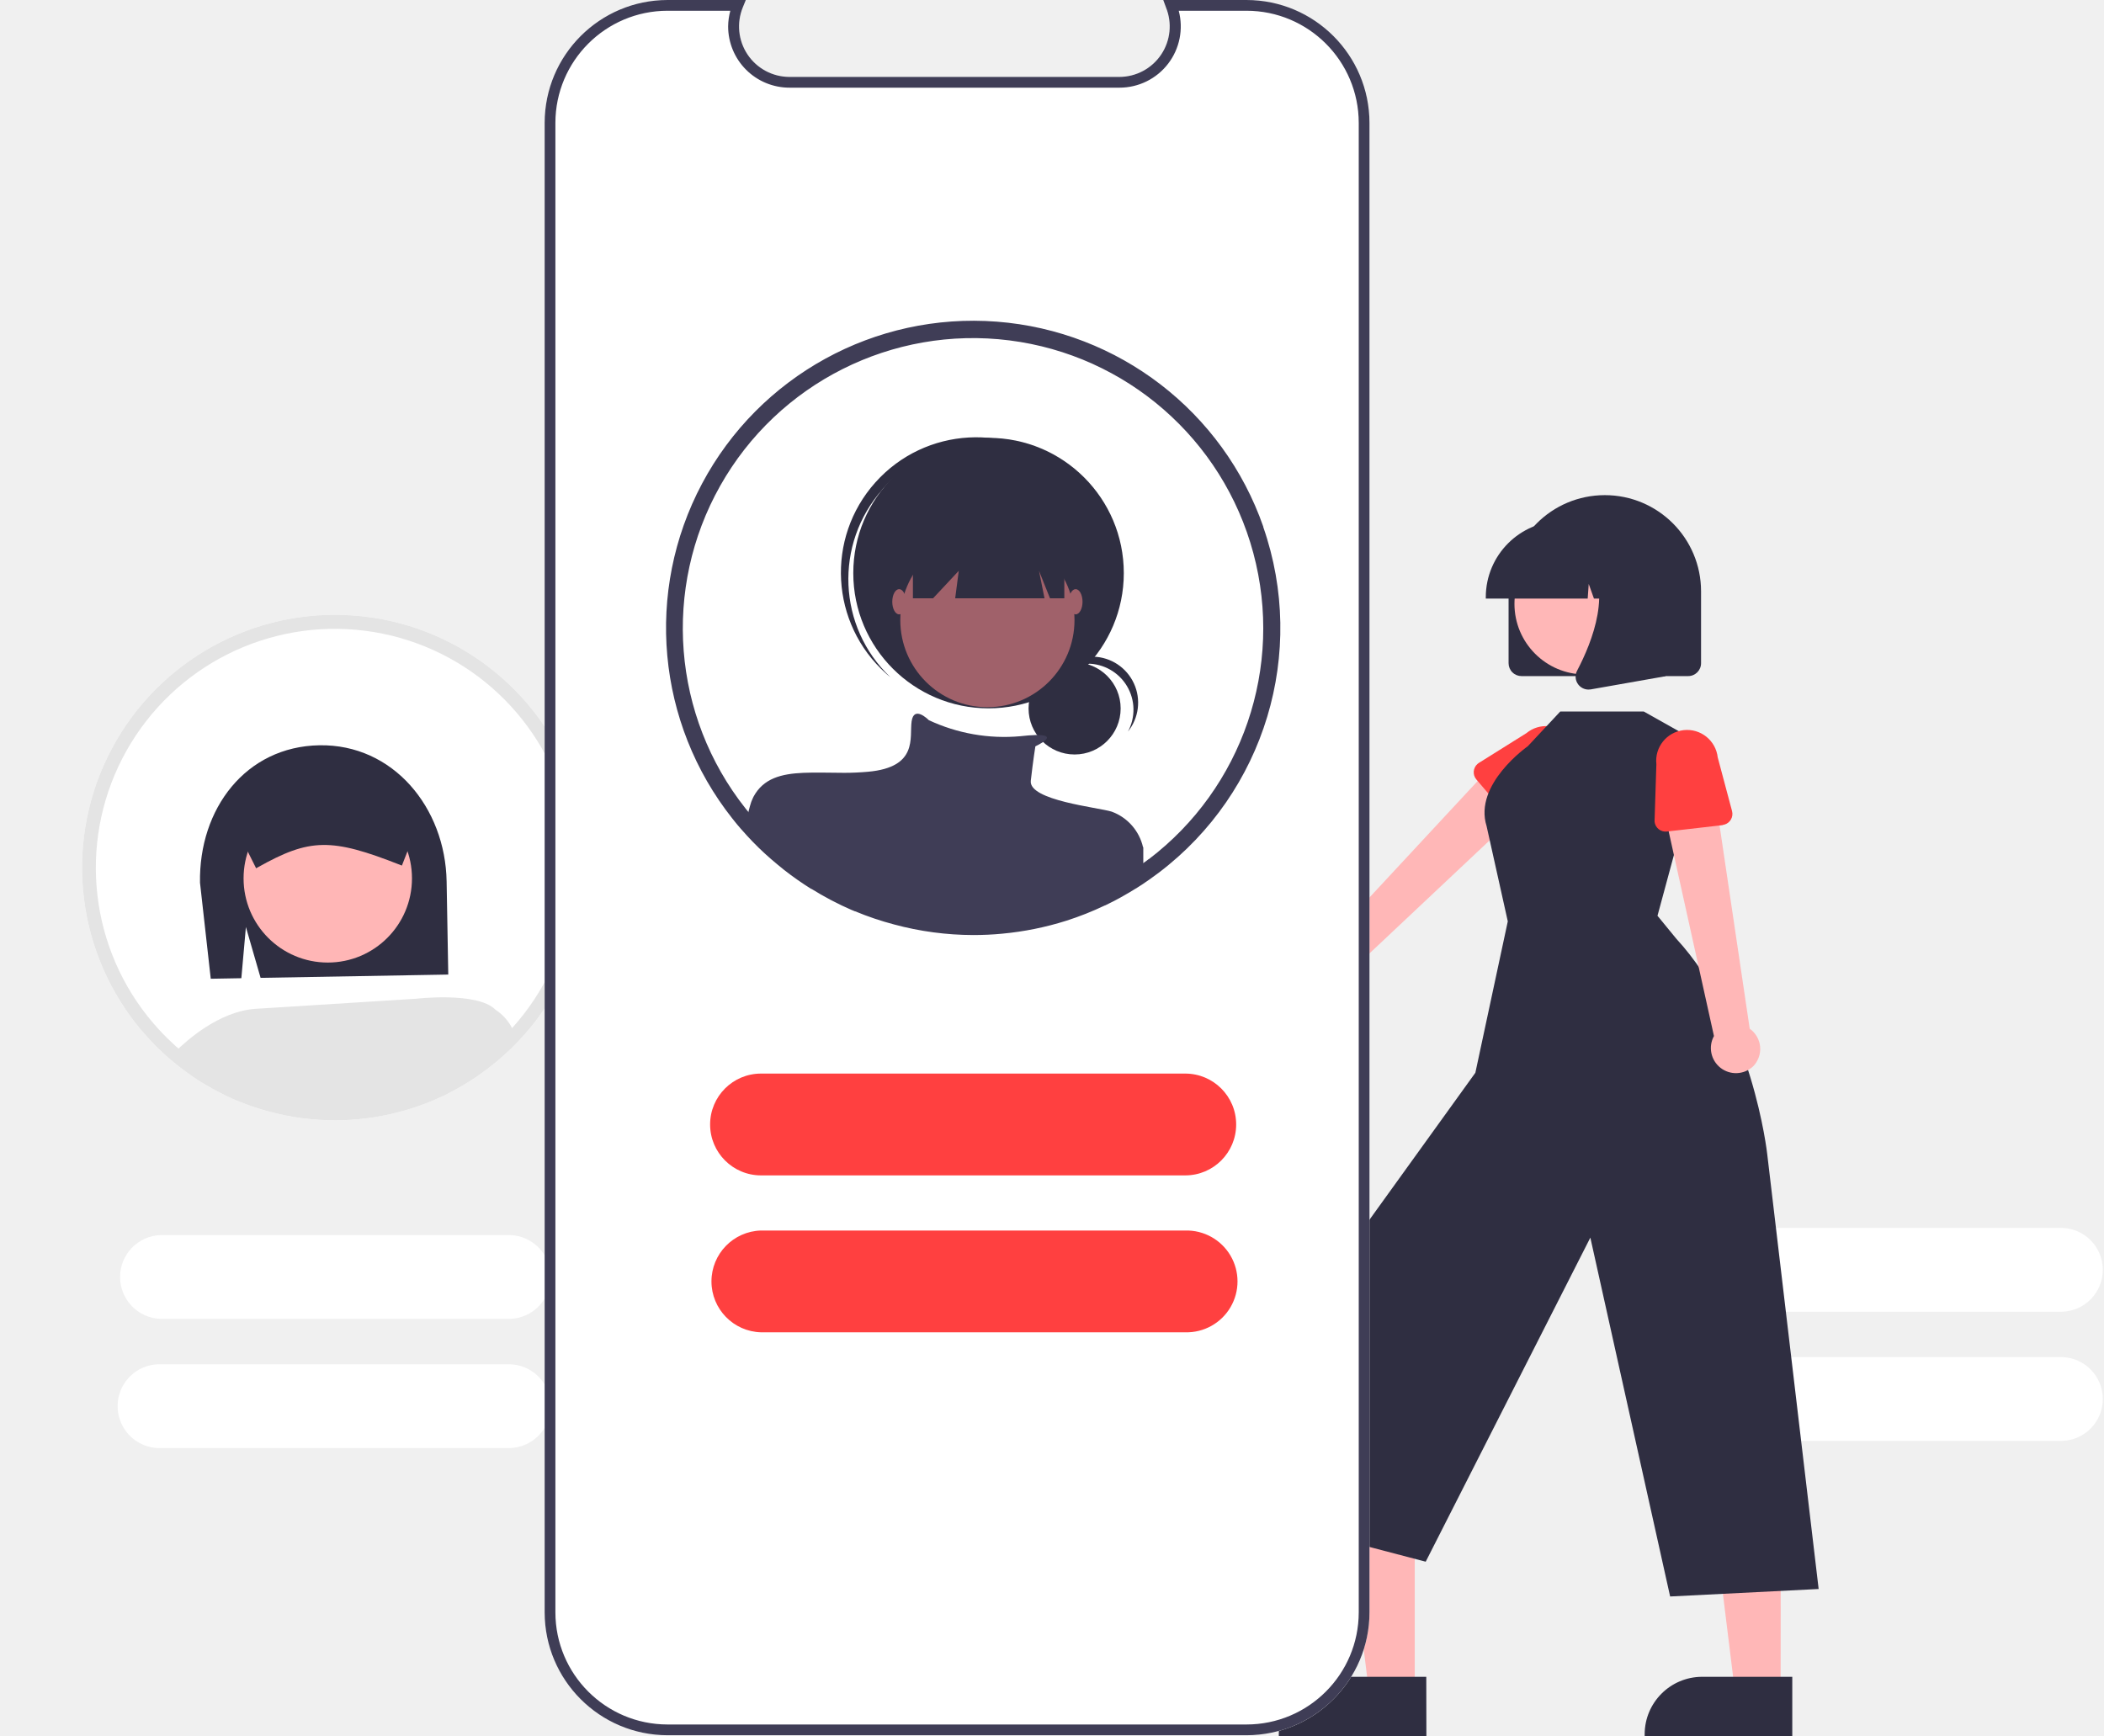
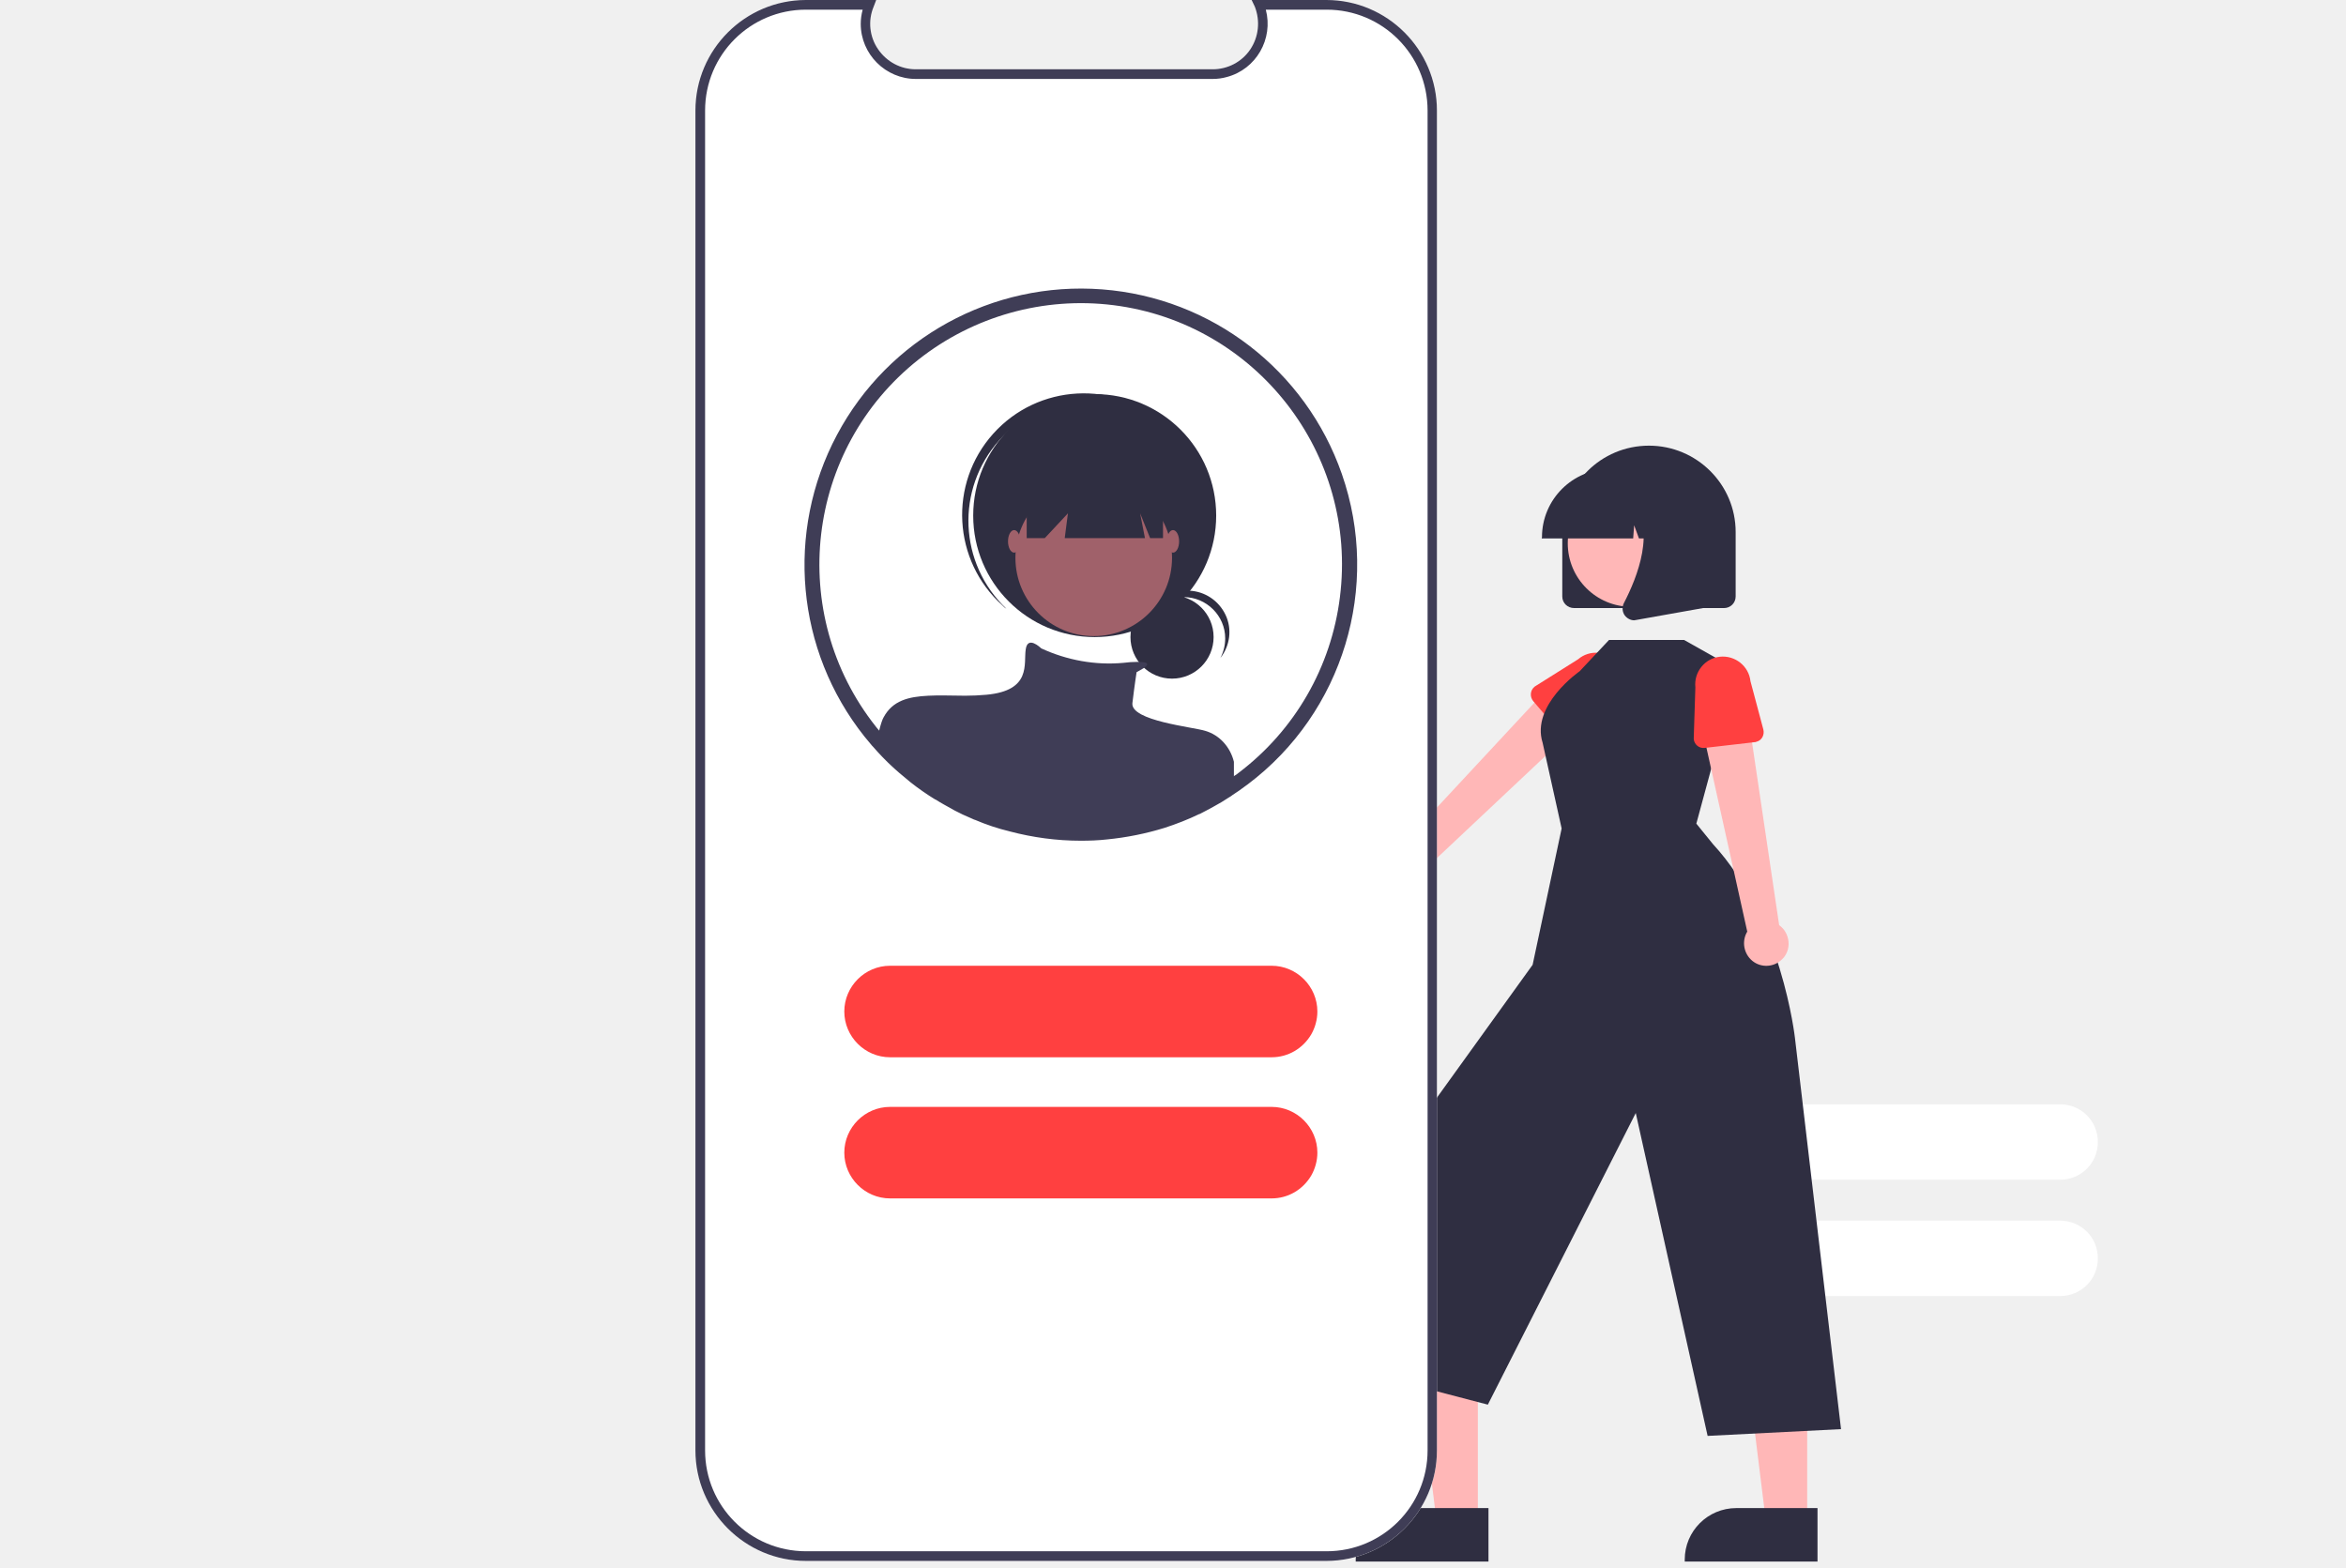
- <svg xmlns="http://www.w3.org/2000/svg" id="Layer_1" data-name="Layer 1" viewBox="0 0 587.22 484.57">
-   <defs>
-     <style>.cls-1{fill:#fff;}.cls-2{fill:#f0f0f0;}.cls-3{fill:#2f2e41;}.cls-4{fill:#ffb6b6;}.cls-5{fill:#e4e4e4;}.cls-6{fill:#ffb7b7;}.cls-7{fill:#ff4040;}.cls-8{fill:#3f3d56;}.cls-9{fill:#a0616a;}</style>
-   </defs>
-   <path id="B" class="cls-1" d="M639.31,366.14H541.86a11.7,11.7,0,0,1,0-23.39h97.45a11.7,11.7,0,0,1,0,23.39Z" transform="translate(-63.78)" />
-   <path id="B-2" data-name="B" class="cls-1" d="M639.31,402.2H541.86a11.7,11.7,0,0,1,0-23.39h97.45a11.7,11.7,0,0,1,0,23.39Z" transform="translate(-63.78)" />
-   <path class="cls-2" d="M223.77,88H206.49a12.84,12.84,0,0,1-11.87,17.68H118.8A12.83,12.83,0,0,1,106.92,88H90.78a27,27,0,0,0-27,27V457.2a27,27,0,0,0,27,27h133a27,27,0,0,0,27-27h0V115a27,27,0,0,0-27-27Z" transform="translate(-63.78)" />
-   <path class="cls-1" d="M223.92,219.05a70.57,70.57,0,1,0-121.95,67c.64.81,1.29,1.6,2,2.37l.14.16a69,69,0,0,0,5.26,5.42c.48.44,1,.9,1.49,1.33,1,.86,2,1.68,3,2.47l1.22.93c1.62,1.23,3.3,2.37,5,3.46l.07,0,1.51.9q1.38.81,2.79,1.56l.6.3q2,1.07,4.19,2l.9.38a.11.11,0,0,0,.06,0c.67.28,1.35.54,2,.8a68.44,68.44,0,0,0,6.86,2.2,70.83,70.83,0,0,0,18.21,2.38c2.22,0,4.44-.1,6.65-.32a70.58,70.58,0,0,0,14.74-3l0,0a68.82,68.82,0,0,0,8.86-3.5s0,0,.05,0c.64-.3,1.26-.63,1.9-1l.3-.15,1.52-.81c1.27-.7,2.52-1.44,3.74-2.22.34-.2.67-.42,1-.65.49-.31,1-.64,1.43-1,.63-.44,1.24-.88,1.85-1.33.19-.14.4-.28.59-.43a70.56,70.56,0,0,0,24-79.41ZM206.11,368.14H108.65a11.7,11.7,0,0,1,0-23.39h97.46a11.7,11.7,0,0,1,0,23.39Zm0,36.06H108.65a11.7,11.7,0,1,1,0-23.39h97.46a11.7,11.7,0,0,1,0,23.39Z" transform="translate(-63.78)" />
-   <path class="cls-3" d="M132.41,258.76l4.1,14.19,52.38-.92-.46-26c-.36-20.59-14.92-38.35-35.51-38s-33.68,17.77-33.32,38.36l3,26.81,8.54-.15Z" transform="translate(-63.78)" />
-   <circle class="cls-4" cx="91.48" cy="245.18" r="23.5" />
-   <path class="cls-5" d="M202,281.83l-.53,9.89a62.93,62.93,0,0,1-87.22,3.37c-.54-.47-1.08-1-1.6-1.48,3.26-3.24,12.26-11.24,22.24-12l45-2.83s17.06-2,22.1,3Z" transform="translate(-63.78)" />
-   <path class="cls-3" d="M181,228.68a9.06,9.06,0,0,0-1.62-5l-.33-.43a9.13,9.13,0,0,0-7.34-3.51l-16.89.3-16.88.29a9.15,9.15,0,0,0-9,9.29l4,8.09,2.32,4.65.38-.21c14.61-8.22,20.58-8.32,39.92-.69l.39.15,1.53-3.92,3.48-8.89Z" transform="translate(-63.78)" />
-   <path class="cls-5" d="M207.37,288.48c-1.36,1.74-2.58,1.71-4.11,3.29-3.87,4-10,7.48-14.86,10.36l-1.06-18.88,14.7-1.42a13.53,13.53,0,0,1,5.33,6.65Z" transform="translate(-63.78)" />
-   <path class="cls-5" d="M223.92,219.05a70.57,70.57,0,1,0-121.95,67c.63.8,1.29,1.6,2,2.37l.14.16a69,69,0,0,0,5.26,5.42c.48.44,1,.9,1.49,1.33,1,.86,2,1.68,3,2.47l1.22.93c1.62,1.23,3.3,2.37,5,3.46l.07,0,1.51.9q1.38.81,2.79,1.56l.6.3q2,1.07,4.19,2l.9.38a.11.11,0,0,0,.06,0c.67.28,1.35.54,2,.8a68.44,68.44,0,0,0,6.86,2.2,70.83,70.83,0,0,0,18.21,2.38c2.22,0,4.44-.1,6.65-.32a70.58,70.58,0,0,0,14.74-3l0,0a68.82,68.82,0,0,0,8.86-3.5s0,0,.05,0c.64-.3,1.26-.63,1.9-1l.3-.15,1.52-.81c1.27-.7,2.51-1.43,3.74-2.22.34-.2.67-.42,1-.65.49-.31,1-.64,1.43-1,.63-.44,1.24-.88,1.85-1.33.19-.14.4-.28.59-.43a70.56,70.56,0,0,0,24-79.41Zm-26.3,76.32c-.41.33-.84.65-1.27.94s-.84.62-1.27.9-.74.52-1.12.76l-.11.07-.84.55c-1,.66-2.11,1.29-3.19,1.9l-.34.19-1.44.77-.21.1-.07,0c-.61.32-1.23.62-1.85.91a63.09,63.09,0,0,1-7.39,3l-1,.33a66.91,66.91,0,0,1-14,2.84q-3.13.29-6.29.29a65.93,65.93,0,0,1-17.22-2.26,63.15,63.15,0,0,1-8.45-2.86c-.14-.06-.29-.11-.43-.18l-.43-.17c-.15-.07-.3-.13-.44-.21-1.19-.52-2.37-1.09-3.52-1.68l-.56-.29c-1.41-.74-2.79-1.52-4.13-2.36-.39-.24-.8-.49-1.18-.76l-.29-.19c-.9-.6-1.8-1.22-2.67-1.86l-1.77-1.34c-1-.74-1.92-1.52-2.83-2.33-.48-.41-1-.85-1.4-1.27a65,65,0,0,1-5.1-5.27c-.53-.61-1-1.22-1.54-1.85-.12-.13-.22-.26-.32-.39a66.7,66.7,0,1,1,92.63,11.69Z" transform="translate(-63.78)" />
-   <path class="cls-6" d="M432.83,277.36a6.91,6.91,0,0,0,8.28-6.63l52.26-49.18-11.76-9.38-47.76,51.42a7,7,0,0,0-1,13.77Z" transform="translate(-63.78)" />
-   <path class="cls-7" d="M486,229.5l-10.17-11.92a3.1,3.1,0,0,1,.35-4.37,3.18,3.18,0,0,1,.37-.27l13.23-8.28a8.61,8.61,0,0,1,11.14,13.13l-10.22,11.73a3.1,3.1,0,0,1-4.38.3l-.32-.32Z" transform="translate(-63.78)" />
-   <path class="cls-6" d="M458.62,472.19H445.85l-6.08-49.28h18.86v49.28Z" transform="translate(-63.78)" />
-   <path class="cls-3" d="M461.88,484.57H420.69v-.52a16,16,0,0,1,16-16h25.16Z" transform="translate(-63.78)" />
-   <path class="cls-6" d="M560.75,472.19H548l-6.07-49.28h18.85Z" transform="translate(-63.78)" />
-   <path class="cls-3" d="M564,484.57h-41.2v-.52a16.06,16.06,0,0,1,16-16H564ZM526.38,255.62,539.26,208l-16.7-9.39H499.24l-9.07,9.7S475,218.89,478.68,230.58l5.92,26.6-9.05,42.26L430,362.67l-10.79,62.12,42.48,11.13,45.95-90.46,22.27,100.17,41.45-2.09L557,322.09s-4.08-37-25.41-60.11Z" transform="translate(-63.78)" />
-   <path class="cls-6" d="M553,297.72a6.91,6.91,0,0,0-.88-10.57l-10-67.41-14.34,4.53,14.36,64.92A7,7,0,0,0,553,297.72Z" transform="translate(-63.78)" />
-   <path class="cls-7" d="M544.57,230.32,529,232.11a3.09,3.09,0,0,1-3.43-2.72,2.36,2.36,0,0,1,0-.46l.5-15.6a8.61,8.61,0,0,1,17.12-1.93l4,15a3.1,3.1,0,0,1-2.19,3.79,3.58,3.58,0,0,1-.45.09Z" transform="translate(-63.78)" />
-   <path class="cls-3" d="M484.82,185.12V165.07a26.86,26.86,0,0,1,53.72,0v20.05a3.6,3.6,0,0,1-3.6,3.6H488.43a3.6,3.6,0,0,1-3.61-3.6Z" transform="translate(-63.78)" />
-   <circle class="cls-6" cx="442.38" cy="168.56" r="19.7" />
-   <path class="cls-3" d="M478.46,166.67a21.28,21.28,0,0,1,21.25-21.25h4A21.27,21.27,0,0,1,525,166.67v.4H516.5L513.61,159l-.58,8.09h-4.38L507.19,163l-.29,4.08H478.46Z" transform="translate(-63.78)" />
-   <path class="cls-3" d="M504.22,191a3.57,3.57,0,0,1-.28-3.78c4.25-8.08,10.2-23,2.3-32.22l-.57-.66H528.6v34.42l-20.83,3.67a3.39,3.39,0,0,1-.64.05,3.6,3.6,0,0,1-2.91-1.48Z" transform="translate(-63.78)" />
-   <path class="cls-1" d="M411.66,484.36H250.09a34.34,34.34,0,0,1-34.3-34.3V34.3A34.34,34.34,0,0,1,250.09,0h21.84l-.84,2.07a14.08,14.08,0,0,0,13,19.4h92.11a14.08,14.08,0,0,0,13-19.4L388.44,0h23.22A34.35,34.35,0,0,1,446,34.3V450.06A34.34,34.34,0,0,1,411.66,484.36Z" transform="translate(-63.78)" />
-   <path class="cls-8" d="M411.66,484.36H250.09a34.34,34.34,0,0,1-34.3-34.3V34.3A34.34,34.34,0,0,1,250.09,0h21.84l-.84,2.07a14.08,14.08,0,0,0,13,19.4h92.11a14.08,14.08,0,0,0,13-19.4L388.44,0h23.22A34.35,34.35,0,0,1,446,34.3V450.06A34.34,34.34,0,0,1,411.66,484.36ZM250.09,3a31.33,31.33,0,0,0-31.3,31.3V450.06a31.33,31.33,0,0,0,31.3,31.3H411.66A31.34,31.34,0,0,0,443,450.06V34.3A31.34,31.34,0,0,0,411.66,3h-18.9a17.09,17.09,0,0,1-16.52,21.47H284.13A17.1,17.1,0,0,1,267,7.37,17.47,17.47,0,0,1,267.61,3Z" transform="translate(-63.78)" />
-   <path class="cls-1" d="M416.38,147.07a85.74,85.74,0,1,0-148.17,81.45c.77,1,1.57,1.94,2.38,2.88.07.06.11.12.17.18a84.56,84.56,0,0,0,6.39,6.59c.59.54,1.2,1.09,1.82,1.62,1.16,1,2.37,2,3.61,3a87.32,87.32,0,0,0,7.61,5.34l.09,0c1.71,1.07,3.45,2.05,5.22,3l.72.37q2.5,1.31,5.09,2.43l1.1.46.07,0a84.28,84.28,0,0,0,10.81,3.65A85.53,85.53,0,0,0,335.4,261c2.73,0,5.42-.12,8.08-.38A85.54,85.54,0,0,0,361.4,257h0a84.51,84.51,0,0,0,10.76-4.27s.05,0,.06,0c.79-.37,1.54-.77,2.31-1.15l.37-.19,1.85-1c1.54-.85,3-1.74,4.54-2.69.42-.25.82-.51,1.23-.79,1.36-.89,2.69-1.85,4-2.82.23-.16.47-.33.71-.52a85.72,85.72,0,0,0,29.12-96.47Z" transform="translate(-63.78)" />
-   <circle class="cls-3" cx="299.92" cy="197.75" r="12.85" />
-   <path class="cls-3" d="M367.28,185.25a12.85,12.85,0,0,1,11.31,18.95,12.85,12.85,0,1,0-21.34-14.12,12.82,12.82,0,0,1,10-4.83Z" transform="translate(-63.78)" />
-   <circle class="cls-3" cx="275.9" cy="159.97" r="37.75" />
-   <path class="cls-3" d="M310.06,136.55a37.74,37.74,0,0,1,52.31-4l-.93-.87A37.75,37.75,0,0,0,311.07,188l.21.19c.32.29.65.55,1,.83a37.75,37.75,0,0,1-2.2-52.42Z" transform="translate(-63.78)" />
-   <circle class="cls-9" cx="275.58" cy="173.09" r="24.31" />
-   <path class="cls-8" d="M382.87,236.43v8.16l-4.54,2.69-1.85,1-.37.19-2.3,1.15s-.05,0-.07,0A83.49,83.49,0,0,1,363,253.9h-.05A84.91,84.91,0,0,1,345,257.53q-4,.39-8.08.39a86,86,0,0,1-22.11-2.9A82.77,82.77,0,0,1,304,251.37l-.07,0-1.1-.46q-2.58-1.12-5.09-2.43l-.72-.37c-1.78-.94-3.52-1.93-5.22-3l-.09,0a85.21,85.21,0,0,1-7.61-5.34q-1.86-1.44-3.61-3c-.62-.53-1.22-1.07-1.82-1.62a84.56,84.56,0,0,1-6.39-6.59,31.91,31.91,0,0,1,1.17-4.72l0,0a7.35,7.35,0,0,1,.32-.77c.09-.22.18-.43.29-.64,2.76-5.16,7.75-6.44,13.93-6.71,3.5-.16,7.36,0,11.44,0,2.15,0,4.38-.1,6.62-.3,14.08-1.27,11.52-9.58,12.16-14.06s4.54-.59,4.8-.34h0a49.64,49.64,0,0,0,25.55,4.48c1.51-.18,3-.29,4.53-.34,4,0,3.11,1.1,1.74,2a17,17,0,0,1-2.08,1.17s-.63,3.85-1.28,9.61c-.61,5.51,18.79,7.42,22.59,8.62h0a13.86,13.86,0,0,1,8.74,9.94Z" transform="translate(-63.78)" />
-   <path class="cls-3" d="M318.57,142.7V167h5.63l7.17-7.67-1,7.67H355.3l-1.54-7.67,3.07,7.67h4V142.7Z" transform="translate(-63.78)" />
-   <ellipse class="cls-9" cx="250.95" cy="167.97" rx="1.92" ry="3.52" />
-   <ellipse class="cls-9" cx="300.21" cy="167.97" rx="1.92" ry="3.52" />
-   <path class="cls-8" d="M416.38,147.07a85.74,85.74,0,1,0-148.17,81.45c.77,1,1.57,1.94,2.38,2.88.07.06.11.12.17.18a84.56,84.56,0,0,0,6.39,6.59c.59.54,1.2,1.09,1.82,1.62,1.16,1,2.37,2,3.61,3a87.32,87.32,0,0,0,7.61,5.34l.09,0c1.71,1.07,3.45,2.05,5.22,3l.72.37q2.5,1.31,5.09,2.43l1.1.46.07,0a84.28,84.28,0,0,0,10.81,3.65A85.53,85.53,0,0,0,335.4,261c2.73,0,5.42-.12,8.08-.38A85.54,85.54,0,0,0,361.4,257h0a84.51,84.51,0,0,0,10.76-4.27s.05,0,.06,0c.79-.37,1.54-.77,2.31-1.15l.37-.19,1.85-1c1.54-.85,3-1.74,4.54-2.69.42-.25.82-.51,1.23-.79,1.36-.89,2.69-1.85,4-2.82.23-.16.47-.33.71-.52a85.72,85.72,0,0,0,29.12-96.47Zm-32,92.73c-.5.4-1,.79-1.55,1.14s-1,.75-1.54,1.09-.89.63-1.35.93l-1.16.75c-1.27.8-2.57,1.57-3.88,2.31l-.41.23-1.76.94c-.07.05-.17.08-.24.12l-.09.05c-.75.38-1.49.75-2.25,1.11a76.48,76.48,0,0,1-9,3.63l-1.2.4a81.17,81.17,0,0,1-17,3.45q-3.8.35-7.65.35a80.26,80.26,0,0,1-20.92-2.74,74.77,74.77,0,0,1-10.27-3.48l-1-.43c-.19-.07-.37-.16-.54-.24-1.45-.63-2.88-1.33-4.28-2l-.68-.35c-1.71-.9-3.38-1.85-5-2.87-.6-.37-1.2-.75-1.78-1.15-1.85-1.22-3.65-2.53-5.4-3.9-1.19-.89-2.33-1.84-3.44-2.83-.58-.49-1.15-1-1.7-1.54a76.32,76.32,0,0,1-6.19-6.4c-.65-.74-1.28-1.48-1.88-2.25a5.58,5.58,0,0,1-.38-.47,81,81,0,1,1,112.54,14.2Z" transform="translate(-63.78)" />
-   <path id="C" class="cls-7" d="M394.58,328.09H276.18a14.21,14.21,0,0,1,0-28.42h118.4a14.21,14.21,0,1,1,0,28.42Z" transform="translate(-63.78)" />
-   <path id="C-2" data-name="C" class="cls-7" d="M394.58,371.89H276.18a14.21,14.21,0,0,1,0-28.41h118.4a14.21,14.21,0,1,1,0,28.41Z" transform="translate(-63.78)" />
+ <svg xmlns="http://www.w3.org/2000/svg" version="1.1" id="Layer_1" x="0px" y="0px" viewBox="0 0 728 486.5" style="enable-background:new 0 0 728 486.5;" xml:space="preserve">
+   <style type="text/css">
+ 	.st0{fill:#FFFFFF;}
+ 	.st1{fill:#FFB7B7;}
+ 	.st2{fill:#FF4040;}
+ 	.st3{fill:#2F2E41;}
+ 	.st4{fill:#3F3D56;}
+ 	.st5{fill:#A0616A;}
+ </style>
+   <g>
+     <g>
+       <path id="B" class="st0" d="M639.3,366.1h-97.5c-6.5,0-11.7-5.2-11.7-11.7s5.2-11.7,11.7-11.7h97.5c6.5,0,11.7,5.2,11.7,11.7    S645.8,366.1,639.3,366.1L639.3,366.1z" />
+     </g>
+     <g>
+       <path id="B_1_" class="st0" d="M639.3,402.2h-97.5c-6.5,0-11.7-5.2-11.7-11.7s5.2-11.7,11.7-11.7h97.5c6.5,0,11.7,5.2,11.7,11.7    S645.8,402.2,639.3,402.2L639.3,402.2z" />
+     </g>
+   </g>
+   <path class="st1" d="M432.8,277.4c2,0.4,4.1-0.1,5.7-1.4s2.5-3.2,2.6-5.2l52.3-49.2l-11.8-9.4l-47.8,51.4c-3.5,0.2-6.4,2.9-6.6,6.4  S429.4,276.7,432.8,277.4z" />
+   <path class="st2" d="M486,229.5l-10.2-11.9c-1.1-1.3-1-3.3,0.3-4.4c0.1-0.1,0.2-0.2,0.4-0.3l13.2-8.3c3.6-3.1,9.1-2.6,12.1,1  s2.6,9-1,12.1l-10.2,11.7c-1.1,1.3-3.1,1.4-4.4,0.3C486.2,229.7,486.1,229.6,486,229.5L486,229.5z" />
+   <path class="st1" d="M458.6,472.2l-12.8,0l-6.1-49.3l18.9,0L458.6,472.2L458.6,472.2z" />
+   <path class="st3" d="M461.9,484.6l-41.2,0V484c0-8.9,7.2-16,16-16h0l25.2,0L461.9,484.6z" />
+   <path class="st1" d="M560.8,472.2l-12.8,0l-6.1-49.3l18.9,0L560.8,472.2z" />
+   <path class="st3" d="M564,484.6l-41.2,0V484c0-8.9,7.2-16,16-16h0l25.2,0L564,484.6z M526.4,255.6l12.9-47.6l-16.7-9.4h-23.3  l-9.1,9.7c0,0-15.2,10.5-11.5,22.2l5.9,26.6l-9,42.3L430,362.7l-10.8,62.1l42.5,11.1l45.9-90.5l22.3,100.2l41.4-2.1L557,322.1  c0,0-4.1-37-25.4-60.1L526.4,255.6z" />
+   <path class="st1" d="M553,297.7c1.5-1.4,2.2-3.5,2-5.5s-1.2-3.9-2.9-5.1l-10-67.4l-14.3,4.5l14.4,64.9c-1.8,3-1.1,6.9,1.6,9.1  S550.5,300.2,553,297.7L553,297.7z" />
+   <path class="st2" d="M544.6,230.3l-15.6,1.8c-1.7,0.2-3.2-1-3.4-2.7c0-0.2,0-0.3,0-0.5l0.5-15.6c-0.5-4.7,2.9-9,7.6-9.5  s9,2.9,9.5,7.6l4,15c0.4,1.7-0.5,3.4-2.2,3.8C544.9,230.3,544.7,230.3,544.6,230.3L544.6,230.3z" />
+   <path class="st3" d="M484.8,185.1v-20c0-14.8,12-26.8,26.9-26.8c14.8,0,26.9,12,26.9,26.8v20c0,2-1.6,3.6-3.6,3.6h-46.5  C486.4,188.7,484.8,187.1,484.8,185.1L484.8,185.1z" />
+   <circle class="st1" cx="506.2" cy="168.6" r="19.7" />
+   <g>
+     <path class="st3" d="M478.5,166.7c0-11.7,9.5-21.2,21.3-21.2h4c11.7,0,21.2,9.5,21.2,21.2v0.4h-8.5l-2.9-8.1l-0.6,8.1h-4.4   l-1.5-4.1l-0.3,4.1h-28.4L478.5,166.7z" />
+     <path class="st3" d="M504.2,191c-0.8-1.1-0.9-2.6-0.3-3.8c4.2-8.1,10.2-23,2.3-32.2l-0.6-0.7h22.9v34.4l-20.8,3.7   c-0.2,0-0.4,0.1-0.6,0.1C506,192.5,504.9,191.9,504.2,191L504.2,191z" />
+   </g>
+   <path class="st0" d="M411.7,484.4H250.1c-18.9,0-34.3-15.4-34.3-34.3V34.3c0-18.9,15.4-34.3,34.3-34.3h21.8l-0.8,2.1  c-1.8,4.3-1.3,9.3,1.4,13.2s7,6.2,11.7,6.2h92.1c4.7,0,9.1-2.3,11.7-6.2s3.1-8.8,1.4-13.2L388.4,0h23.2c18.9,0,34.3,15.4,34.3,34.3  v415.8C445.9,469,430.6,484.3,411.7,484.4z" />
+   <path class="st4" d="M411.7,484.4H250.1c-18.9,0-34.3-15.4-34.3-34.3V34.3c0-18.9,15.4-34.3,34.3-34.3h21.8l-0.8,2.1  c-1.8,4.3-1.3,9.3,1.4,13.2s7,6.2,11.7,6.2h92.1c4.7,0,9.1-2.3,11.7-6.2s3.1-8.8,1.4-13.2L388.4,0h23.2c18.9,0,34.3,15.4,34.3,34.3  v415.8C445.9,469,430.6,484.3,411.7,484.4z M250.1,3c-17.3,0-31.3,14-31.3,31.3v415.8c0,17.3,14,31.3,31.3,31.3h161.6  c17.3,0,31.3-14,31.3-31.3V34.3c0-17.3-14-31.3-31.3-31.3h-18.9c2.4,9.1-3,18.5-12.1,20.9c-1.4,0.4-2.9,0.6-4.4,0.6h-92.1  c-9.4,0-17.1-7.7-17.1-17.1c0-1.5,0.2-2.9,0.6-4.4H250.1z" />
+   <path class="st0" d="M416.4,147.1C405.2,114.9,376,92.4,342,89.8s-66.3,15.1-82.3,45.2s-12.7,66.8,8.5,93.5c0.8,1,1.6,1.9,2.4,2.9  c0.1,0.1,0.1,0.1,0.2,0.2c2,2.3,4.1,4.5,6.4,6.6c0.6,0.5,1.2,1.1,1.8,1.6c1.2,1,2.4,2,3.6,3c2.4,1.9,5,3.7,7.6,5.3l0.1,0  c1.7,1.1,3.4,2,5.2,3l0.7,0.4c1.7,0.9,3.4,1.7,5.1,2.4l1.1,0.5c0,0,0,0,0.1,0c3.5,1.5,7.1,2.7,10.8,3.6c7.2,1.9,14.6,2.9,22.1,2.9  c2.7,0,5.4-0.1,8.1-0.4c6.1-0.6,12.1-1.8,17.9-3.6c0,0,0,0,0,0c3.7-1.2,7.3-2.6,10.8-4.3c0,0,0,0,0.1,0c0.8-0.4,1.5-0.8,2.3-1.2  c0.1-0.1,0.2-0.1,0.4-0.2l1.8-1c1.5-0.8,3-1.7,4.5-2.7c0.4-0.2,0.8-0.5,1.2-0.8c1.4-0.9,2.7-1.8,4-2.8c0.2-0.2,0.5-0.3,0.7-0.5  C416.8,221.1,428.6,182.1,416.4,147.1L416.4,147.1z" />
+   <g>
+     <circle class="st3" cx="363.7" cy="197.7" r="12.9" />
+     <path class="st3" d="M367.3,185.3c7.1,0,12.9,5.8,12.9,12.8c0,2.1-0.5,4.2-1.5,6.1c3-3.8,3.7-9,1.6-13.4s-6.4-7.3-11.3-7.5   s-9.4,2.5-11.7,6.7C359.7,187,363.4,185.2,367.3,185.3L367.3,185.3z" />
+     <circle class="st3" cx="339.7" cy="160" r="37.7" />
+     <path class="st3" d="M310.1,136.6c13.5-15.2,36.7-17,52.3-4l-0.9-0.9c-15.5-13.9-39.4-12.6-53.3,2.9s-12.6,39.4,2.9,53.3   c0.1,0.1,0.1,0.1,0.2,0.2c0.3,0.3,0.6,0.6,1,0.8C297.5,174.9,296.5,151.8,310.1,136.6L310.1,136.6z" />
+   </g>
+   <circle class="st5" cx="339.4" cy="173.1" r="24.3" />
+   <path class="st4" d="M382.9,236.4v8.2l-4.5,2.7l-1.8,1c-0.1,0.1-0.2,0.1-0.4,0.2l-2.3,1.2c0,0,0,0-0.1,0c-3.5,1.7-7.1,3.1-10.8,4.3  c0,0,0,0,0,0c-5.8,1.8-11.8,3.1-17.9,3.6c-2.7,0.3-5.4,0.4-8.1,0.4c-7.5,0-14.9-1-22.1-2.9c-3.7-1-7.3-2.2-10.8-3.6c0,0,0,0-0.1,0  l-1.1-0.5c-1.7-0.8-3.4-1.6-5.1-2.4l-0.7-0.4c-1.8-0.9-3.5-1.9-5.2-3l-0.1,0c-2.6-1.6-5.2-3.4-7.6-5.3c-1.2-1-2.4-2-3.6-3  c-0.6-0.5-1.2-1.1-1.8-1.6c-2.2-2.1-4.4-4.3-6.4-6.6c0.3-1.6,0.7-3.2,1.2-4.7l0,0c0.1-0.3,0.2-0.5,0.3-0.8c0.1-0.2,0.2-0.4,0.3-0.6  c2.8-5.2,7.7-6.4,13.9-6.7c3.5-0.2,7.4,0,11.4,0c2.2,0,4.4-0.1,6.6-0.3c14.1-1.3,11.5-9.6,12.2-14.1c0.6-4.3,4.5-0.6,4.8-0.3l0,0  c8,3.7,16.8,5.3,25.5,4.5c1.5-0.2,3-0.3,4.5-0.3c4,0,3.1,1.1,1.7,2c-0.7,0.4-1.4,0.8-2.1,1.2c0,0-0.6,3.8-1.3,9.6  c-0.6,5.5,18.8,7.4,22.6,8.6h0C378.5,228.1,381.8,231.9,382.9,236.4L382.9,236.4z" />
+   <path class="st3" d="M318.6,142.7V167h5.6l7.2-7.7l-1,7.7h24.9l-1.5-7.7l3.1,7.7h4v-24.3H318.6z" />
+   <g>
+     <ellipse class="st5" cx="314.7" cy="168" rx="1.9" ry="3.5" />
+     <ellipse class="st5" cx="364" cy="168" rx="1.9" ry="3.5" />
+   </g>
+   <path class="st4" d="M416.4,147.1C405.2,114.9,376,92.4,342,89.8s-66.3,15.1-82.3,45.2s-12.7,66.8,8.5,93.5c0.8,1,1.6,1.9,2.4,2.9  c0.1,0.1,0.1,0.1,0.2,0.2c2,2.3,4.1,4.5,6.4,6.6c0.6,0.5,1.2,1.1,1.8,1.6c1.2,1,2.4,2,3.6,3c2.4,1.9,5,3.7,7.6,5.3l0.1,0  c1.7,1.1,3.4,2,5.2,3l0.7,0.4c1.7,0.9,3.4,1.7,5.1,2.4l1.1,0.5c0,0,0,0,0.1,0c3.5,1.5,7.1,2.7,10.8,3.6c7.2,1.9,14.6,2.9,22.1,2.9  c2.7,0,5.4-0.1,8.1-0.4c6.1-0.6,12.1-1.8,17.9-3.6c0,0,0,0,0,0c3.7-1.2,7.3-2.6,10.8-4.3c0,0,0,0,0.1,0c0.8-0.4,1.5-0.8,2.3-1.2  c0.1-0.1,0.2-0.1,0.4-0.2l1.8-1c1.5-0.8,3-1.7,4.5-2.7c0.4-0.2,0.8-0.5,1.2-0.8c1.4-0.9,2.7-1.8,4-2.8c0.2-0.2,0.5-0.3,0.7-0.5  C416.8,221.1,428.6,182.1,416.4,147.1L416.4,147.1z M384.4,239.8c-0.5,0.4-1,0.8-1.6,1.1c-0.5,0.4-1,0.8-1.5,1.1  c-0.4,0.3-0.9,0.6-1.4,0.9c-0.4,0.3-0.8,0.5-1.2,0.8c-1.3,0.8-2.6,1.6-3.9,2.3l-0.4,0.2l-1.8,0.9c-0.1,0-0.2,0.1-0.2,0.1l-0.1,0  c-0.7,0.4-1.5,0.8-2.2,1.1c-2.9,1.4-5.9,2.6-9,3.6l-1.2,0.4c-5.5,1.8-11.2,2.9-17,3.4c-2.5,0.2-5.1,0.4-7.6,0.4  c-7.1,0-14.1-0.9-20.9-2.7c-3.5-0.9-6.9-2.1-10.3-3.5c-0.4-0.1-0.7-0.3-1-0.4c-0.2-0.1-0.4-0.2-0.5-0.2c-1.4-0.6-2.9-1.3-4.3-2  l-0.7-0.4c-1.7-0.9-3.4-1.8-5-2.9c-0.6-0.4-1.2-0.8-1.8-1.2c-1.8-1.2-3.6-2.5-5.4-3.9c-1.2-0.9-2.3-1.8-3.4-2.8  c-0.6-0.5-1.2-1-1.7-1.5c-2.2-2-4.2-4.2-6.2-6.4c-0.6-0.7-1.3-1.5-1.9-2.2c-0.1-0.2-0.3-0.3-0.4-0.5  c-27.8-35.1-21.9-86.1,13.2-113.9c17.1-13.5,38.9-19.6,60.5-16.9c44.4,5.6,75.9,46.2,70.3,90.6C413.1,207,401.8,226.6,384.4,239.8  L384.4,239.8z" />
+   <g>
+     <g>
+       <path id="C" class="st2" d="M394.6,328.1H276.2c-7.8,0-14.2-6.4-14.2-14.2c0-7.8,6.4-14.2,14.2-14.2h118.4    c7.8,0,14.2,6.4,14.2,14.2c0,2.5-0.7,5-1.9,7.1C404.3,325.4,399.7,328.1,394.6,328.1L394.6,328.1z" />
+     </g>
+     <g>
+       <path id="C_1_" class="st2" d="M394.6,371.9H276.2c-7.8,0-14.2-6.4-14.2-14.2c0-7.8,6.4-14.2,14.2-14.2h118.4    c7.8,0,14.2,6.4,14.2,14.2c0,2.5-0.7,5-1.9,7.1C404.3,369.2,399.7,371.9,394.6,371.9L394.6,371.9z" />
+     </g>
+   </g>
</svg>
